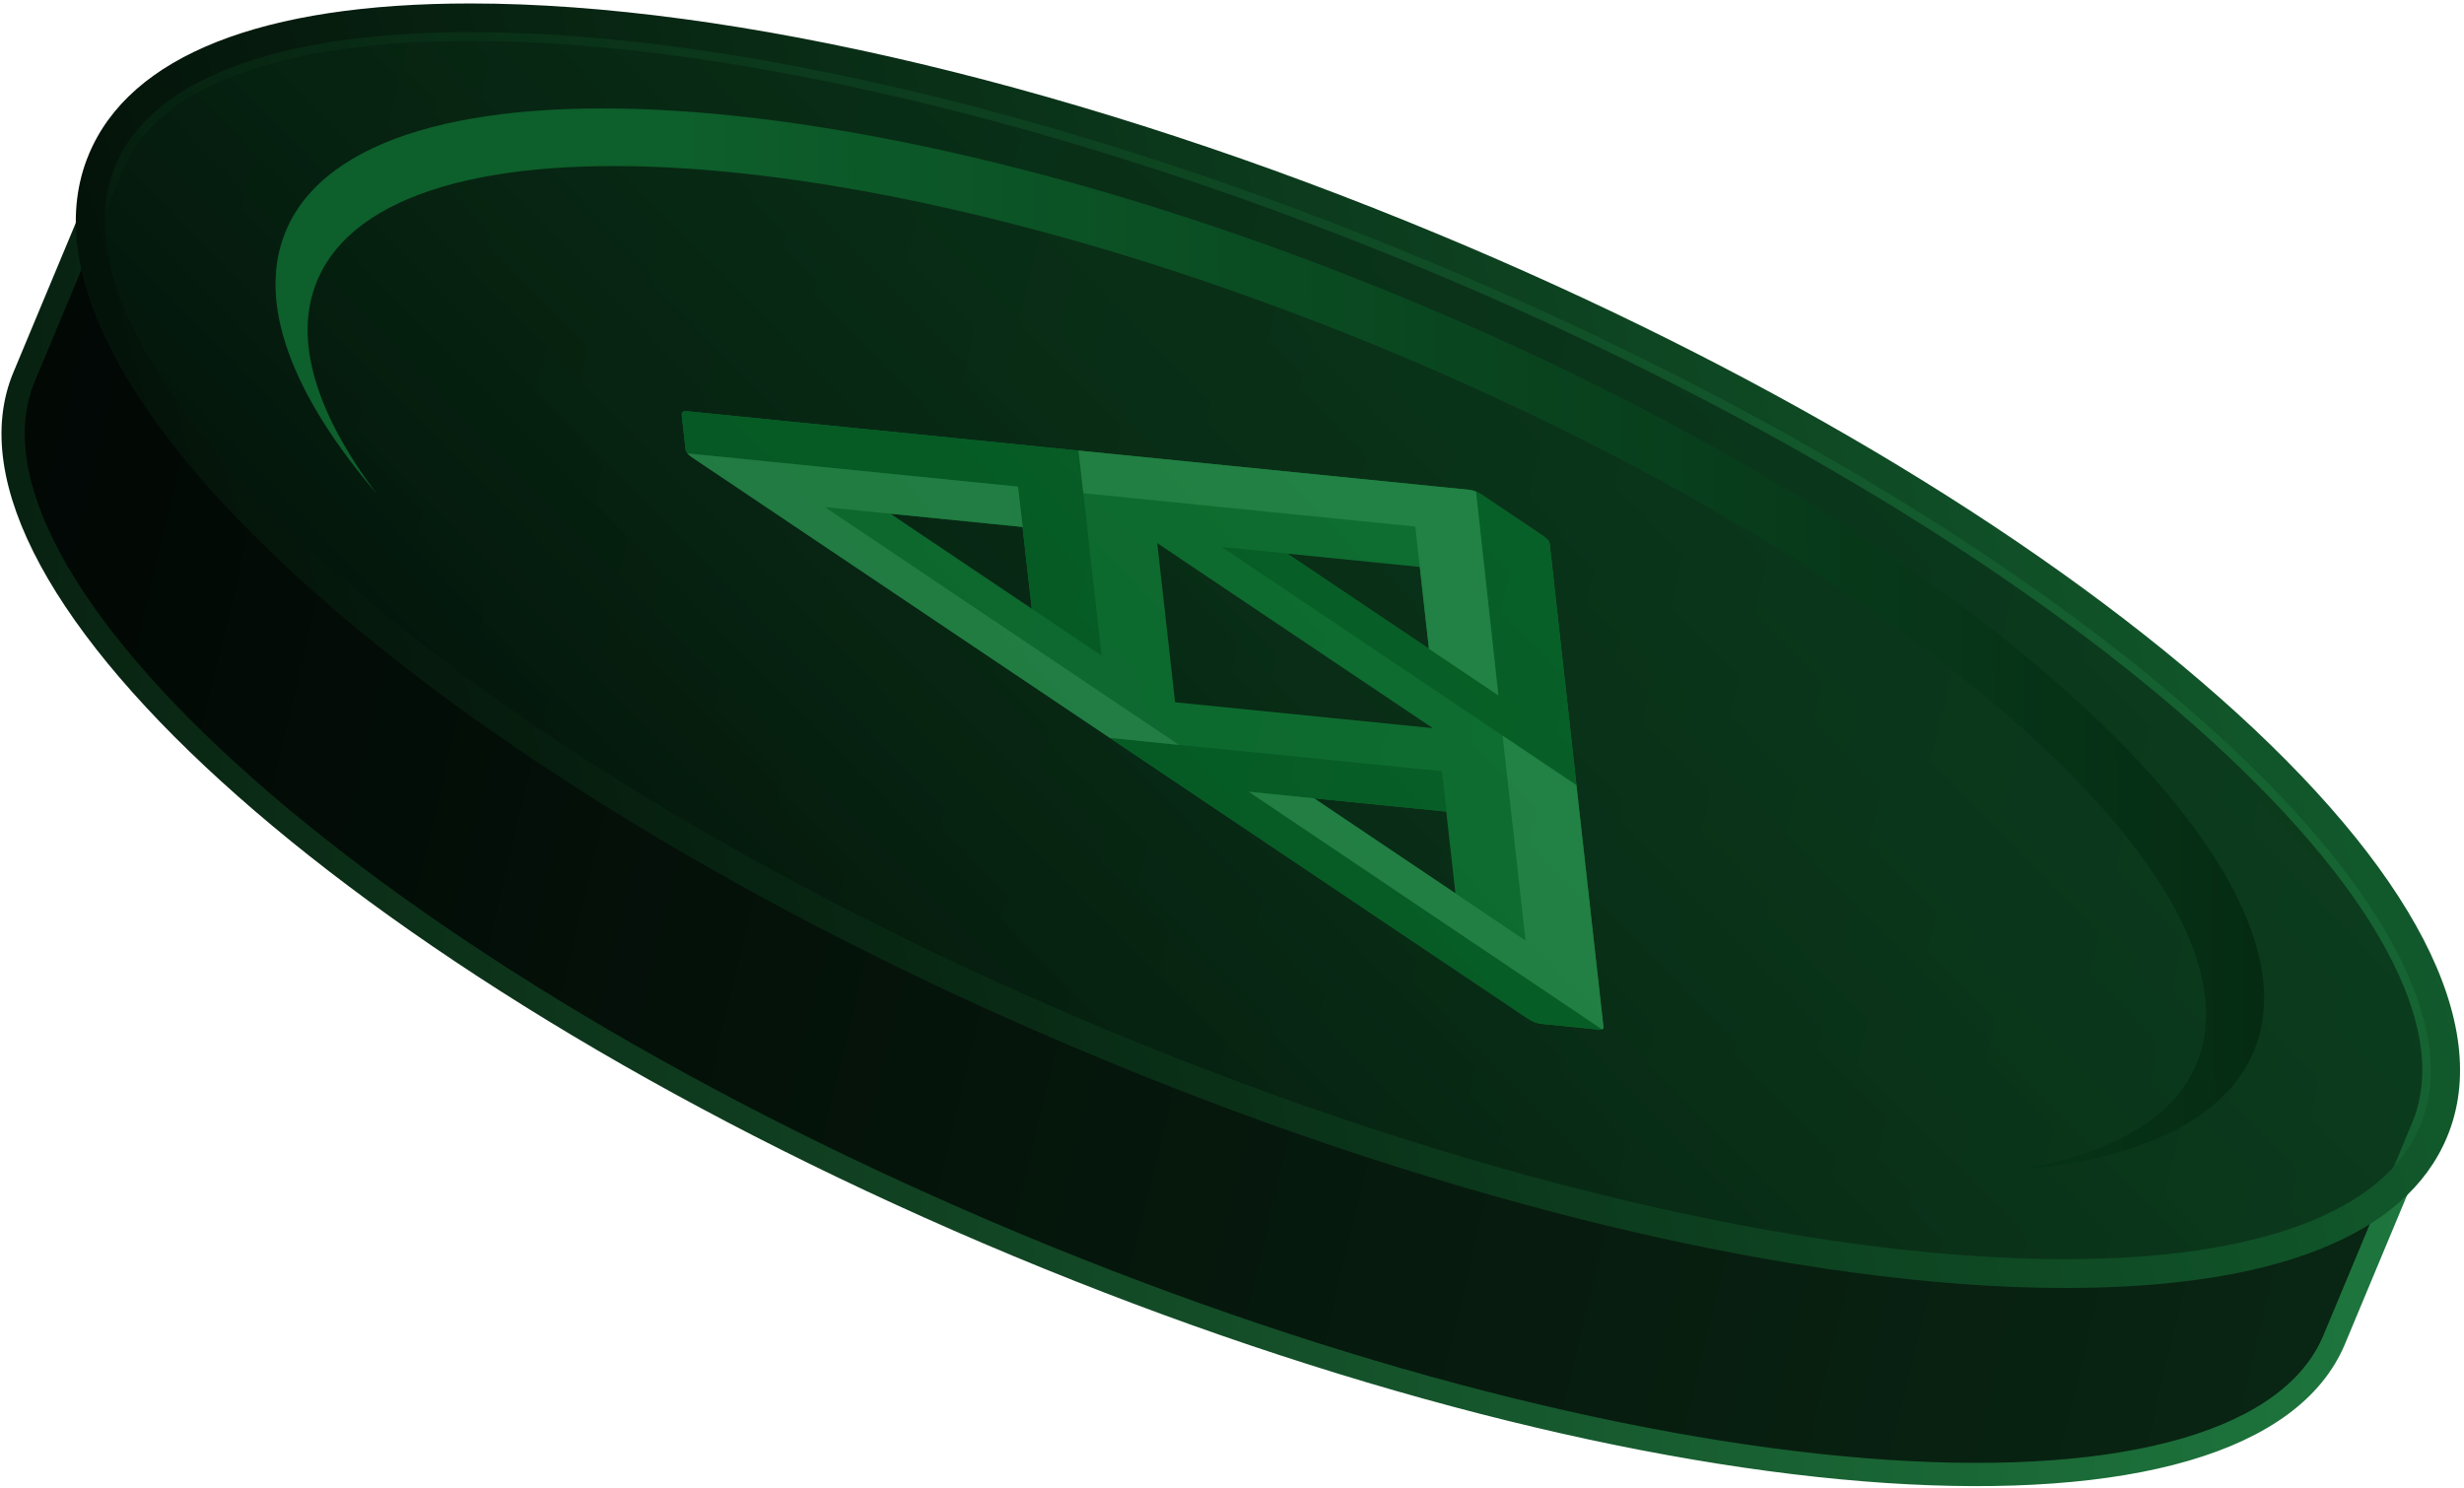
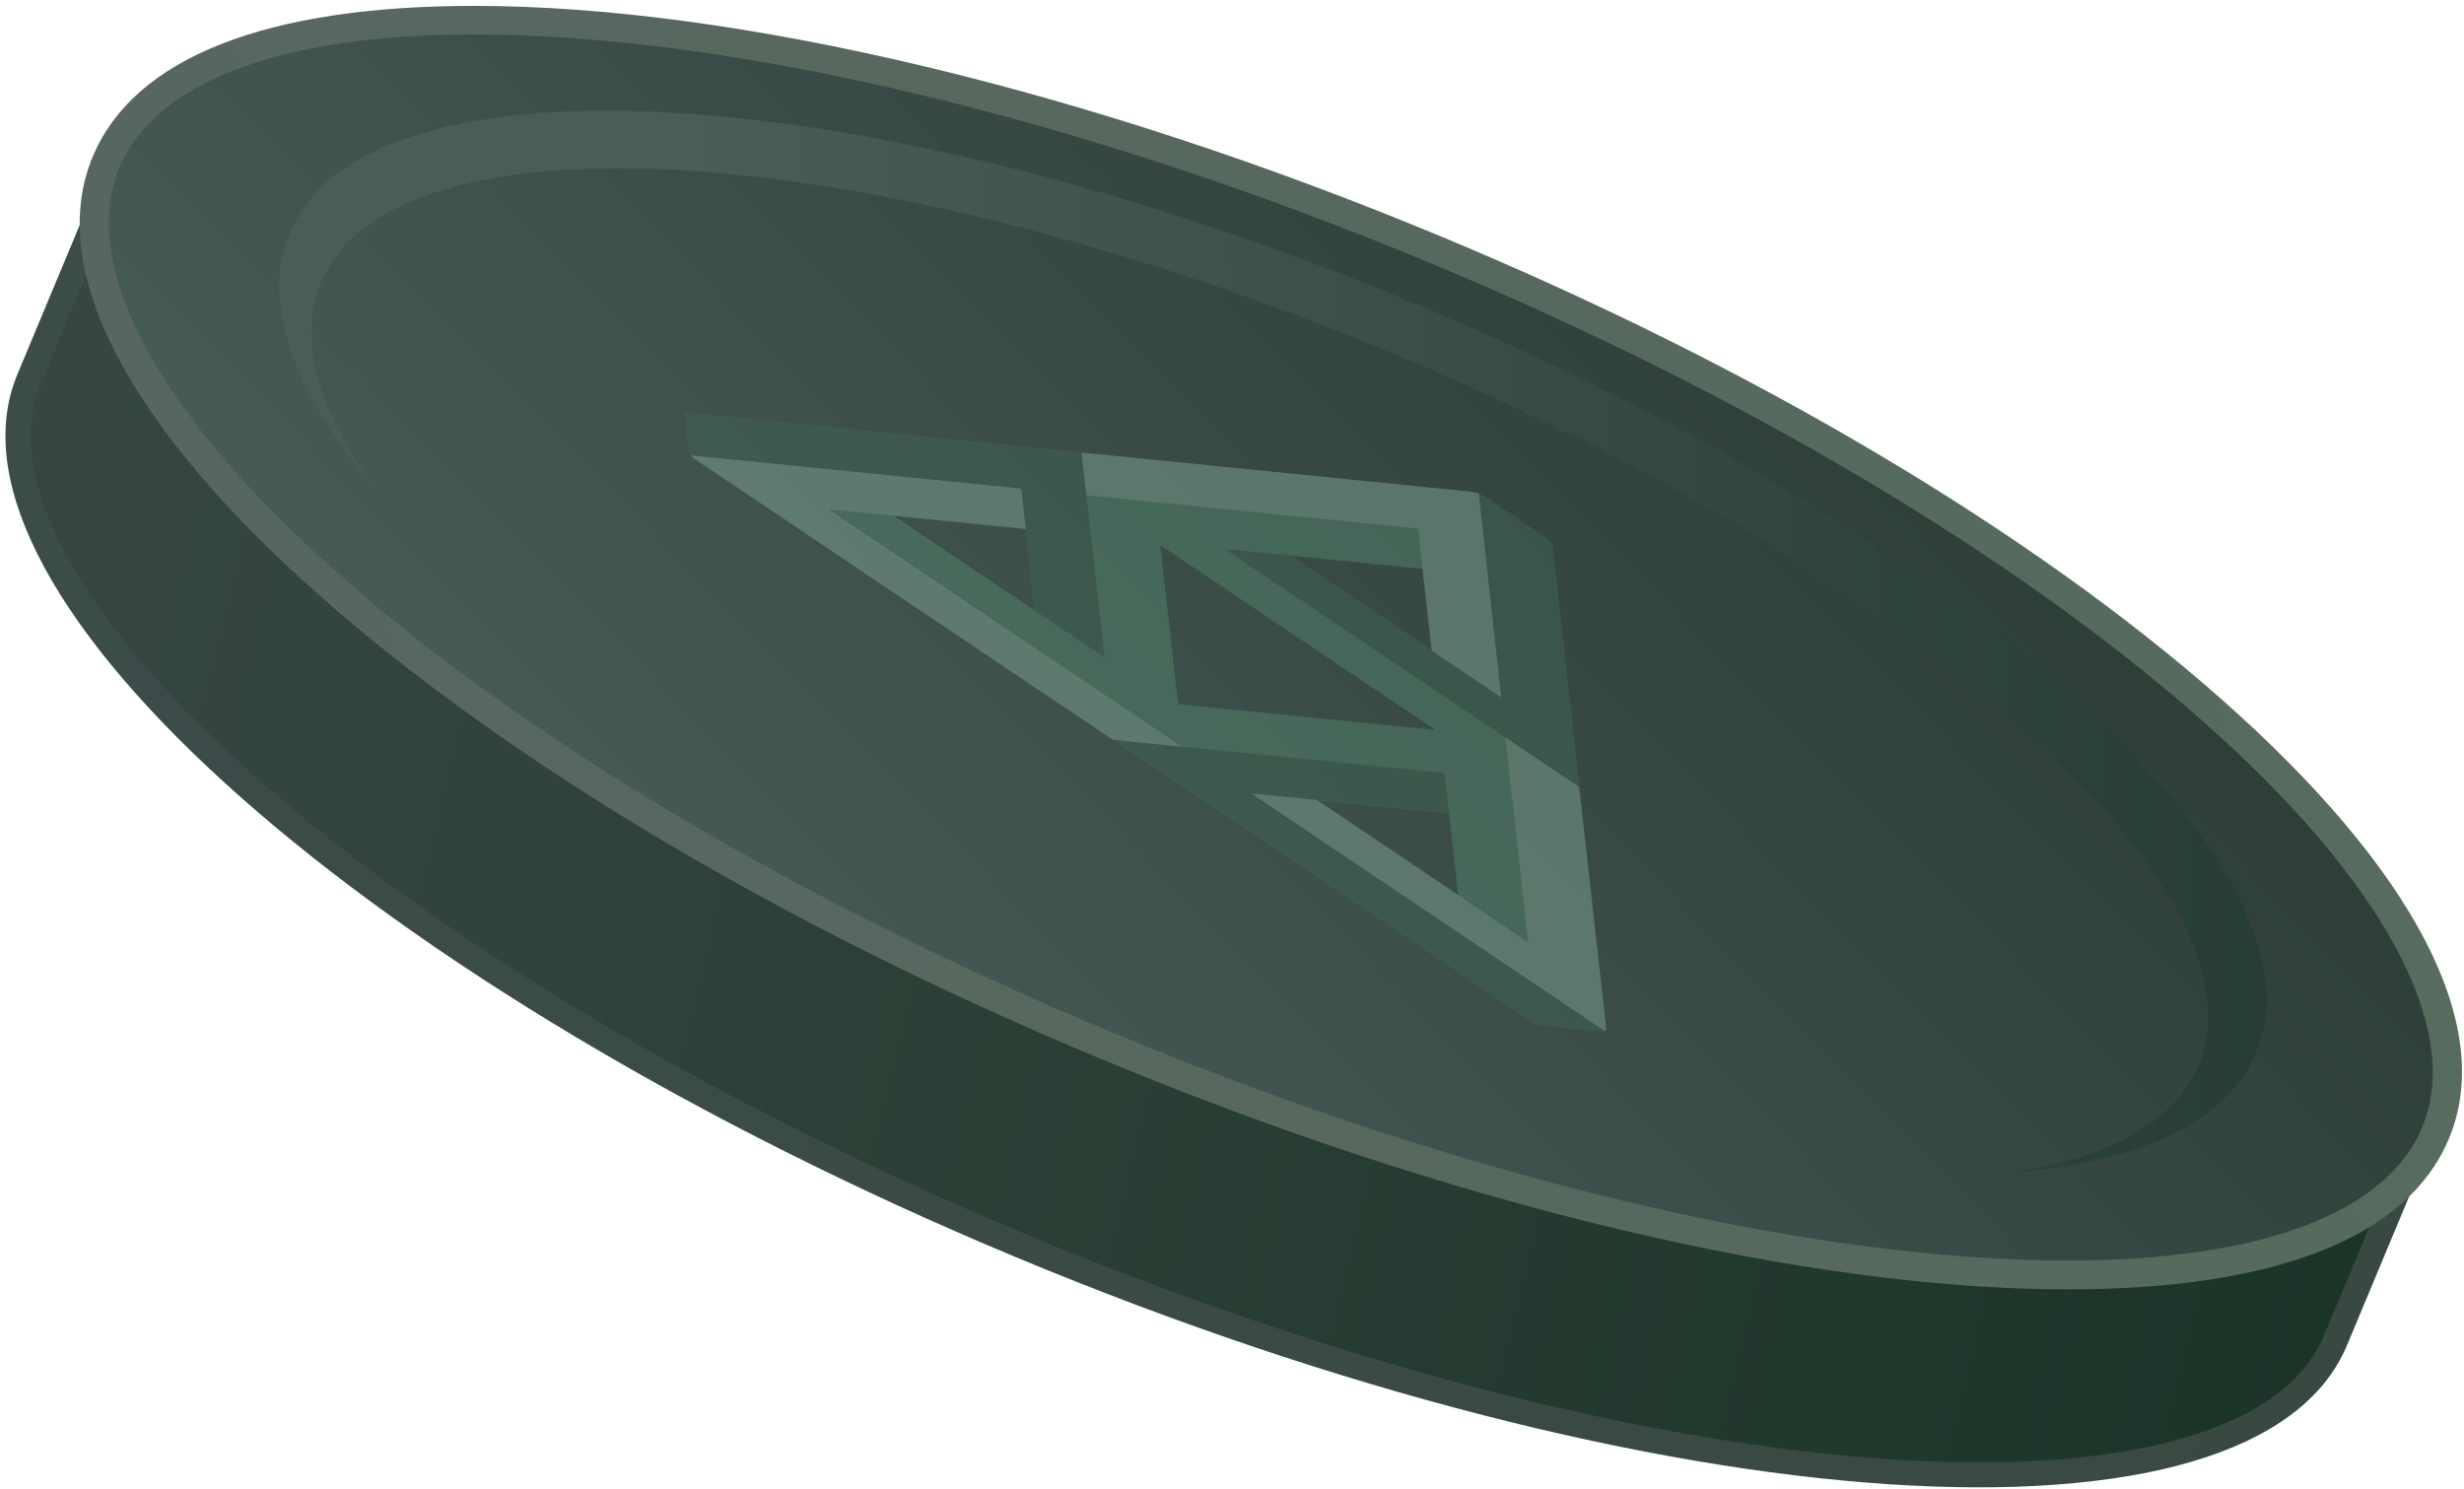
- <svg xmlns="http://www.w3.org/2000/svg" width="424" height="256" viewBox="0 0 424 256" fill="none">
-   <path d="M4.152 64.849L4.153 64.847C5.47 61.683 8.627 54.123 11.786 46.56L11.787 46.557L11.791 46.548C14.947 38.99 18.104 31.431 19.422 28.265C23.039 19.6 31.741 13.212 45.021 9.338C58.279 5.47 75.786 4.212 96.394 5.577C137.589 8.306 190.714 21.479 245.965 44.501C301.216 67.54 347.962 96.002 378.889 123.34C394.36 137.016 405.785 150.335 412.367 162.473C418.96 174.631 420.545 185.306 416.937 193.97C415.629 197.11 412.51 204.579 409.376 212.084L409.302 212.261C406.144 219.822 402.986 227.385 401.667 230.553C398.05 239.218 389.348 245.606 376.068 249.48C362.81 253.348 345.303 254.605 324.695 253.24C283.501 250.512 230.375 237.338 175.124 214.317C119.873 191.278 73.118 162.816 42.188 135.478C26.714 121.802 15.288 108.483 8.708 96.345C2.117 84.187 0.535 73.513 4.152 64.849Z" fill="url(#paint0_linear_3028_15236)" stroke="url(#paint1_linear_3028_15236)" stroke-width="4" />
-   <path d="M418.784 194.74C403 232.555 300.422 225.745 189.626 179.579C78.83 133.379 1.794 65.311 17.578 27.495C33.362 -10.321 135.94 -3.511 246.736 42.655C357.531 88.856 434.534 156.924 418.784 194.74Z" fill="url(#paint2_linear_3028_15236)" />
+ <svg xmlns="http://www.w3.org/2000/svg" width="394" height="238" viewBox="0 0 394 238" fill="none">
+   <path d="M4.621 60.654L4.622 60.652C5.845 57.714 8.777 50.694 11.71 43.671L11.712 43.666C14.643 36.647 17.575 29.628 18.799 26.687C22.134 18.698 30.165 12.787 42.475 9.196C54.763 5.611 70.999 4.443 90.124 5.71C128.352 8.242 177.662 20.468 228.95 41.839C280.239 63.225 323.627 89.644 352.326 115.013C366.684 127.705 377.279 140.059 383.379 151.308C389.49 162.578 390.943 172.441 387.616 180.43C386.392 183.368 383.46 190.388 380.527 197.411C377.595 204.432 374.663 211.454 373.438 214.395C370.104 222.384 362.072 228.295 349.762 231.886C337.474 235.471 321.238 236.639 302.113 235.372C263.885 232.841 214.575 220.614 163.287 199.243C111.998 177.857 68.603 151.438 39.899 126.069C25.539 113.377 14.943 101.023 8.844 89.774C2.735 78.505 1.287 68.642 4.621 60.654Z" fill="url(#paint0_linear_7195_6065)" stroke="url(#paint1_linear_7195_6065)" stroke-width="4" />
+   <path d="M389.463 181.199C374.808 216.31 279.567 209.987 176.696 167.123C73.826 124.227 2.299 61.028 16.954 25.917C31.609 -9.194 126.85 -2.871 229.721 39.993C332.592 82.888 404.086 146.088 389.463 181.199Z" fill="url(#paint2_linear_7195_6065)" />
  <g opacity="0.5">
-     <path d="M252.83 84.302L118.214 70.773C117.456 70.721 117.24 70.945 117.338 71.603L117.327 71.578L117.991 77.498C118.103 77.931 118.634 78.386 118.899 78.585L262.701 175.169L262.665 175.141C263.625 175.802 264.27 176.088 265.142 176.198L275.169 177.206C275.794 177.213 275.933 177.083 275.901 176.665L266.66 93.544C266.571 93.071 266.146 92.642 265.104 91.941L254.881 85.074C254.562 84.874 253.59 84.358 252.83 84.302ZM221.506 95.281L244.316 97.573L245.894 111.662L221.506 95.281ZM226.115 137.393L248.871 139.676L250.446 153.735L226.115 137.393ZM175.957 90.703L177.547 104.762L153.212 88.417L175.957 90.703ZM202.201 120.866L199.131 93.467L246.564 125.324L202.201 120.866Z" fill="#14AA4A" />
-     <path d="M248.094 132.734L248.92 139.681L214.883 136.265L275.657 177.142C275.539 177.214 275.402 177.209 275.169 177.206L265.143 176.199C264.272 176.089 263.626 175.803 262.666 175.141L262.702 175.17L190.973 126.994L248.094 132.734ZM253.974 84.632L257.841 119.687L221.466 95.254L210.251 94.149L271.267 135.142L266.66 93.544C266.571 93.07 266.146 92.642 265.104 91.94L254.882 85.074C254.532 84.855 254.285 84.754 253.974 84.632ZM118.214 70.773C117.456 70.721 117.24 70.945 117.338 71.603L117.327 71.578L117.991 77.498C118.042 77.68 118.138 77.855 118.292 78.037L175.17 83.753L177.549 104.777L189.549 112.823L185.599 77.545L118.214 70.773Z" fill="#058D36" />
-     <path d="M253.988 84.604L257.84 119.687L245.893 111.662L243.536 90.623L186.417 84.884L185.595 77.546L252.83 84.303C253.247 84.354 253.616 84.449 253.988 84.604ZM118.292 78.036C118.438 78.207 118.633 78.385 118.898 78.585L190.971 126.992L202.881 128.205L141.955 87.284L175.993 90.683L175.168 83.752L118.292 78.036ZM262.513 161.885L226.113 137.392L214.882 136.265L275.71 177.174C275.854 177.089 275.917 176.941 275.922 176.725L271.266 135.139L258.562 126.606L262.513 161.885Z" fill="#3BD171" />
+     <path d="M235.38 78.661L110.393 66.1C109.689 66.051 109.488 66.258 109.579 66.87L109.569 66.847L110.185 72.343C110.289 72.745 110.782 73.168 111.028 73.353L244.544 163.028L244.511 163.002C245.402 163.616 246.001 163.881 246.811 163.983L256.121 164.919C256.701 164.926 256.83 164.805 256.8 164.417L248.22 87.242C248.137 86.802 247.743 86.404 246.776 85.753L237.284 79.377C236.987 79.192 236.085 78.712 235.38 78.661ZM206.296 88.854L227.475 90.983L228.94 104.064L206.296 88.854ZM210.575 127.954L231.704 130.073L233.166 143.127L210.575 127.954ZM164.005 84.603L165.481 97.657L142.887 82.481L164.005 84.603ZM188.372 112.609L185.521 87.17L229.561 116.749L188.372 112.609Z" fill="#51836B" />
+     <path d="M230.982 123.628L231.749 130.078L200.147 126.907L256.573 164.86C256.464 164.926 256.337 164.922 256.121 164.919L246.811 163.984C246.003 163.882 245.403 163.616 244.512 163.002L244.545 163.028L177.947 118.298L230.982 123.628ZM236.442 78.967L240.032 111.515L206.259 88.829L195.846 87.803L252.498 125.864L248.221 87.241C248.138 86.802 247.743 86.404 246.775 85.752L237.284 79.377C236.96 79.174 236.731 79.081 236.442 78.967ZM110.393 66.1C109.689 66.051 109.488 66.258 109.579 66.87L109.569 66.847L110.185 72.343C110.233 72.512 110.321 72.675 110.465 72.844L163.274 78.151L165.483 97.671L176.625 105.141L172.957 72.387L110.393 66.1Z" fill="#3E6351" />
+     <path d="M236.454 78.941L240.031 111.514L228.939 104.063L226.75 84.529L173.717 79.201L172.954 72.388L235.379 78.661C235.766 78.708 236.109 78.797 236.454 78.941ZM110.465 72.843C110.6 73.002 110.782 73.167 111.027 73.352L177.945 118.297L189.003 119.423L132.435 81.43L164.038 84.585L163.273 78.15L110.465 72.843ZM244.37 150.694L210.574 127.953L200.146 126.907L256.623 164.89C256.757 164.81 256.815 164.673 256.82 164.473L252.496 125.861L240.701 117.939L244.37 150.694Z" fill="#7DA491" />
  </g>
-   <path d="M355.41 221.672C391.292 221.672 413.992 212.706 421.079 195.698C429.159 176.362 415.224 149.463 381.876 119.998C349.178 91.114 301.553 62.812 247.695 40.396C186.991 15.106 126.217 0.596 80.954 0.596C45.072 0.596 22.372 9.562 15.285 26.57C7.204 45.906 21.14 72.805 54.488 102.27C87.186 131.154 134.811 159.456 188.668 181.872C249.373 207.162 310.112 221.672 355.41 221.672ZM80.954 5.524C125.601 5.524 185.69 19.897 245.778 44.948C299.122 67.192 346.268 95.152 378.555 123.694C409.746 151.243 423.544 176.807 416.457 193.781C410.294 208.565 388.587 216.71 355.375 216.71C310.728 216.71 250.674 202.337 190.551 177.286C137.208 155.041 90.062 127.082 57.775 98.54C26.583 70.991 12.785 45.427 19.873 28.453C26.036 13.669 47.743 5.524 80.954 5.524Z" fill="url(#paint3_linear_3028_15236)" />
-   <path d="M242.932 51.826C336.437 90.805 401.319 148.607 387.829 180.947C382.728 193.165 367.149 199.975 344.723 201.652C361.911 199.29 373.757 193.165 377.968 183.103C390.671 152.645 328.597 97.753 239.303 60.519C150.009 23.285 67.323 17.809 54.586 48.301C50.375 58.363 54.381 71.093 64.823 84.988C50.204 67.876 44.075 51.997 49.176 39.78C62.666 7.44 149.392 12.847 242.932 51.826Z" fill="url(#paint4_linear_3028_15236)" />
+   <path d="M330.622 206.205C363.937 206.205 385.013 197.88 391.594 182.088C399.096 164.136 386.158 139.161 355.195 111.803C324.836 84.985 280.617 58.708 230.612 37.895C174.249 14.414 117.823 0.942 75.798 0.942C42.482 0.942 21.406 9.267 14.825 25.058C7.323 43.011 20.262 67.986 51.224 95.344C81.583 122.161 125.802 148.439 175.807 169.251C232.17 192.733 288.564 206.205 330.622 206.205ZM75.798 5.517C117.251 5.517 173.041 18.863 228.832 42.121C278.36 62.775 322.134 88.735 352.111 115.235C381.071 140.813 393.883 164.549 387.302 180.309C381.58 194.035 361.426 201.598 330.59 201.598C289.136 201.598 233.378 188.252 177.556 164.994C128.028 144.34 84.254 118.38 54.276 91.88C25.316 66.302 12.505 42.566 19.085 26.806C24.807 13.079 44.962 5.517 75.798 5.517Z" fill="url(#paint3_linear_7195_6065)" />
+   <path d="M226.189 48.508C313.006 84.699 373.247 138.366 360.722 168.393C355.985 179.736 341.521 186.06 320.699 187.617C336.658 185.424 347.657 179.736 351.567 170.395C363.361 142.115 305.726 91.149 222.82 56.578C139.913 22.008 63.141 16.924 51.316 45.235C47.406 54.577 51.125 66.397 60.821 79.297C47.247 63.41 41.556 48.666 46.293 37.323C58.818 7.296 139.341 12.316 226.189 48.508Z" fill="url(#paint4_linear_7195_6065)" />
  <defs>
-     <linearGradient id="paint0_linear_3028_15236" x1="514.435" y1="221.646" x2="-36.871" y2="89.39" gradientUnits="userSpaceOnUse">
-       <stop stop-color="#0B2D17" />
-       <stop offset="1" stop-color="#010503" />
+     <linearGradient id="paint0_linear_7195_6065" x1="478.272" y1="206.181" x2="-33.6" y2="83.385" gradientUnits="userSpaceOnUse">
+       <stop stop-color="#142F22" />
+       <stop offset="1" stop-color="#3A4942" />
    </linearGradient>
-     <linearGradient id="paint1_linear_3028_15236" x1="441.293" y1="190.664" x2="-41.108" y2="162.947" gradientUnits="userSpaceOnUse">
-       <stop stop-color="#1F7B40" />
-       <stop offset="1" stop-color="#061A0D" />
+     <linearGradient id="paint1_linear_7195_6065" x1="410.362" y1="177.415" x2="-37.533" y2="151.681" gradientUnits="userSpaceOnUse">
+       <stop stop-color="#3A4841" />
+       <stop offset="1" stop-color="#3C4C4A" />
    </linearGradient>
-     <linearGradient id="paint2_linear_3028_15236" x1="126.165" y1="229.122" x2="409.007" y2="-47.005" gradientUnits="userSpaceOnUse">
-       <stop stop-color="#020C06" />
-       <stop offset="1" stop-color="#167C3B" stop-opacity="0.2" />
+     <linearGradient id="paint2_linear_7195_6065" x1="117.775" y1="213.122" x2="380.386" y2="-43.254" gradientUnits="userSpaceOnUse">
+       <stop stop-color="#4B605C" />
+       <stop offset="1" stop-color="#1F2B25" />
    </linearGradient>
-     <linearGradient id="paint3_linear_3028_15236" x1="407.895" y1="73.352" x2="44.196" y2="170.413" gradientUnits="userSpaceOnUse">
-       <stop stop-color="#125C2D" />
-       <stop offset="1" stop-color="#041209" />
+     <linearGradient id="paint3_linear_7195_6065" x1="379.353" y1="68.493" x2="41.669" y2="158.612" gradientUnits="userSpaceOnUse">
+       <stop stop-color="#576B5E" />
+       <stop offset="1" stop-color="#586660" />
    </linearGradient>
-     <linearGradient id="paint4_linear_3028_15236" x1="117.536" y1="82.479" x2="503.983" y2="77.303" gradientUnits="userSpaceOnUse">
-       <stop stop-color="#0D5F2B" />
-       <stop offset="1" stop-color="#021609" />
+     <linearGradient id="paint4_linear_7195_6065" x1="109.763" y1="76.968" x2="468.567" y2="72.162" gradientUnits="userSpaceOnUse">
+       <stop stop-color="#495F55" />
+       <stop offset="1" stop-color="#182D2A" />
    </linearGradient>
  </defs>
</svg>
